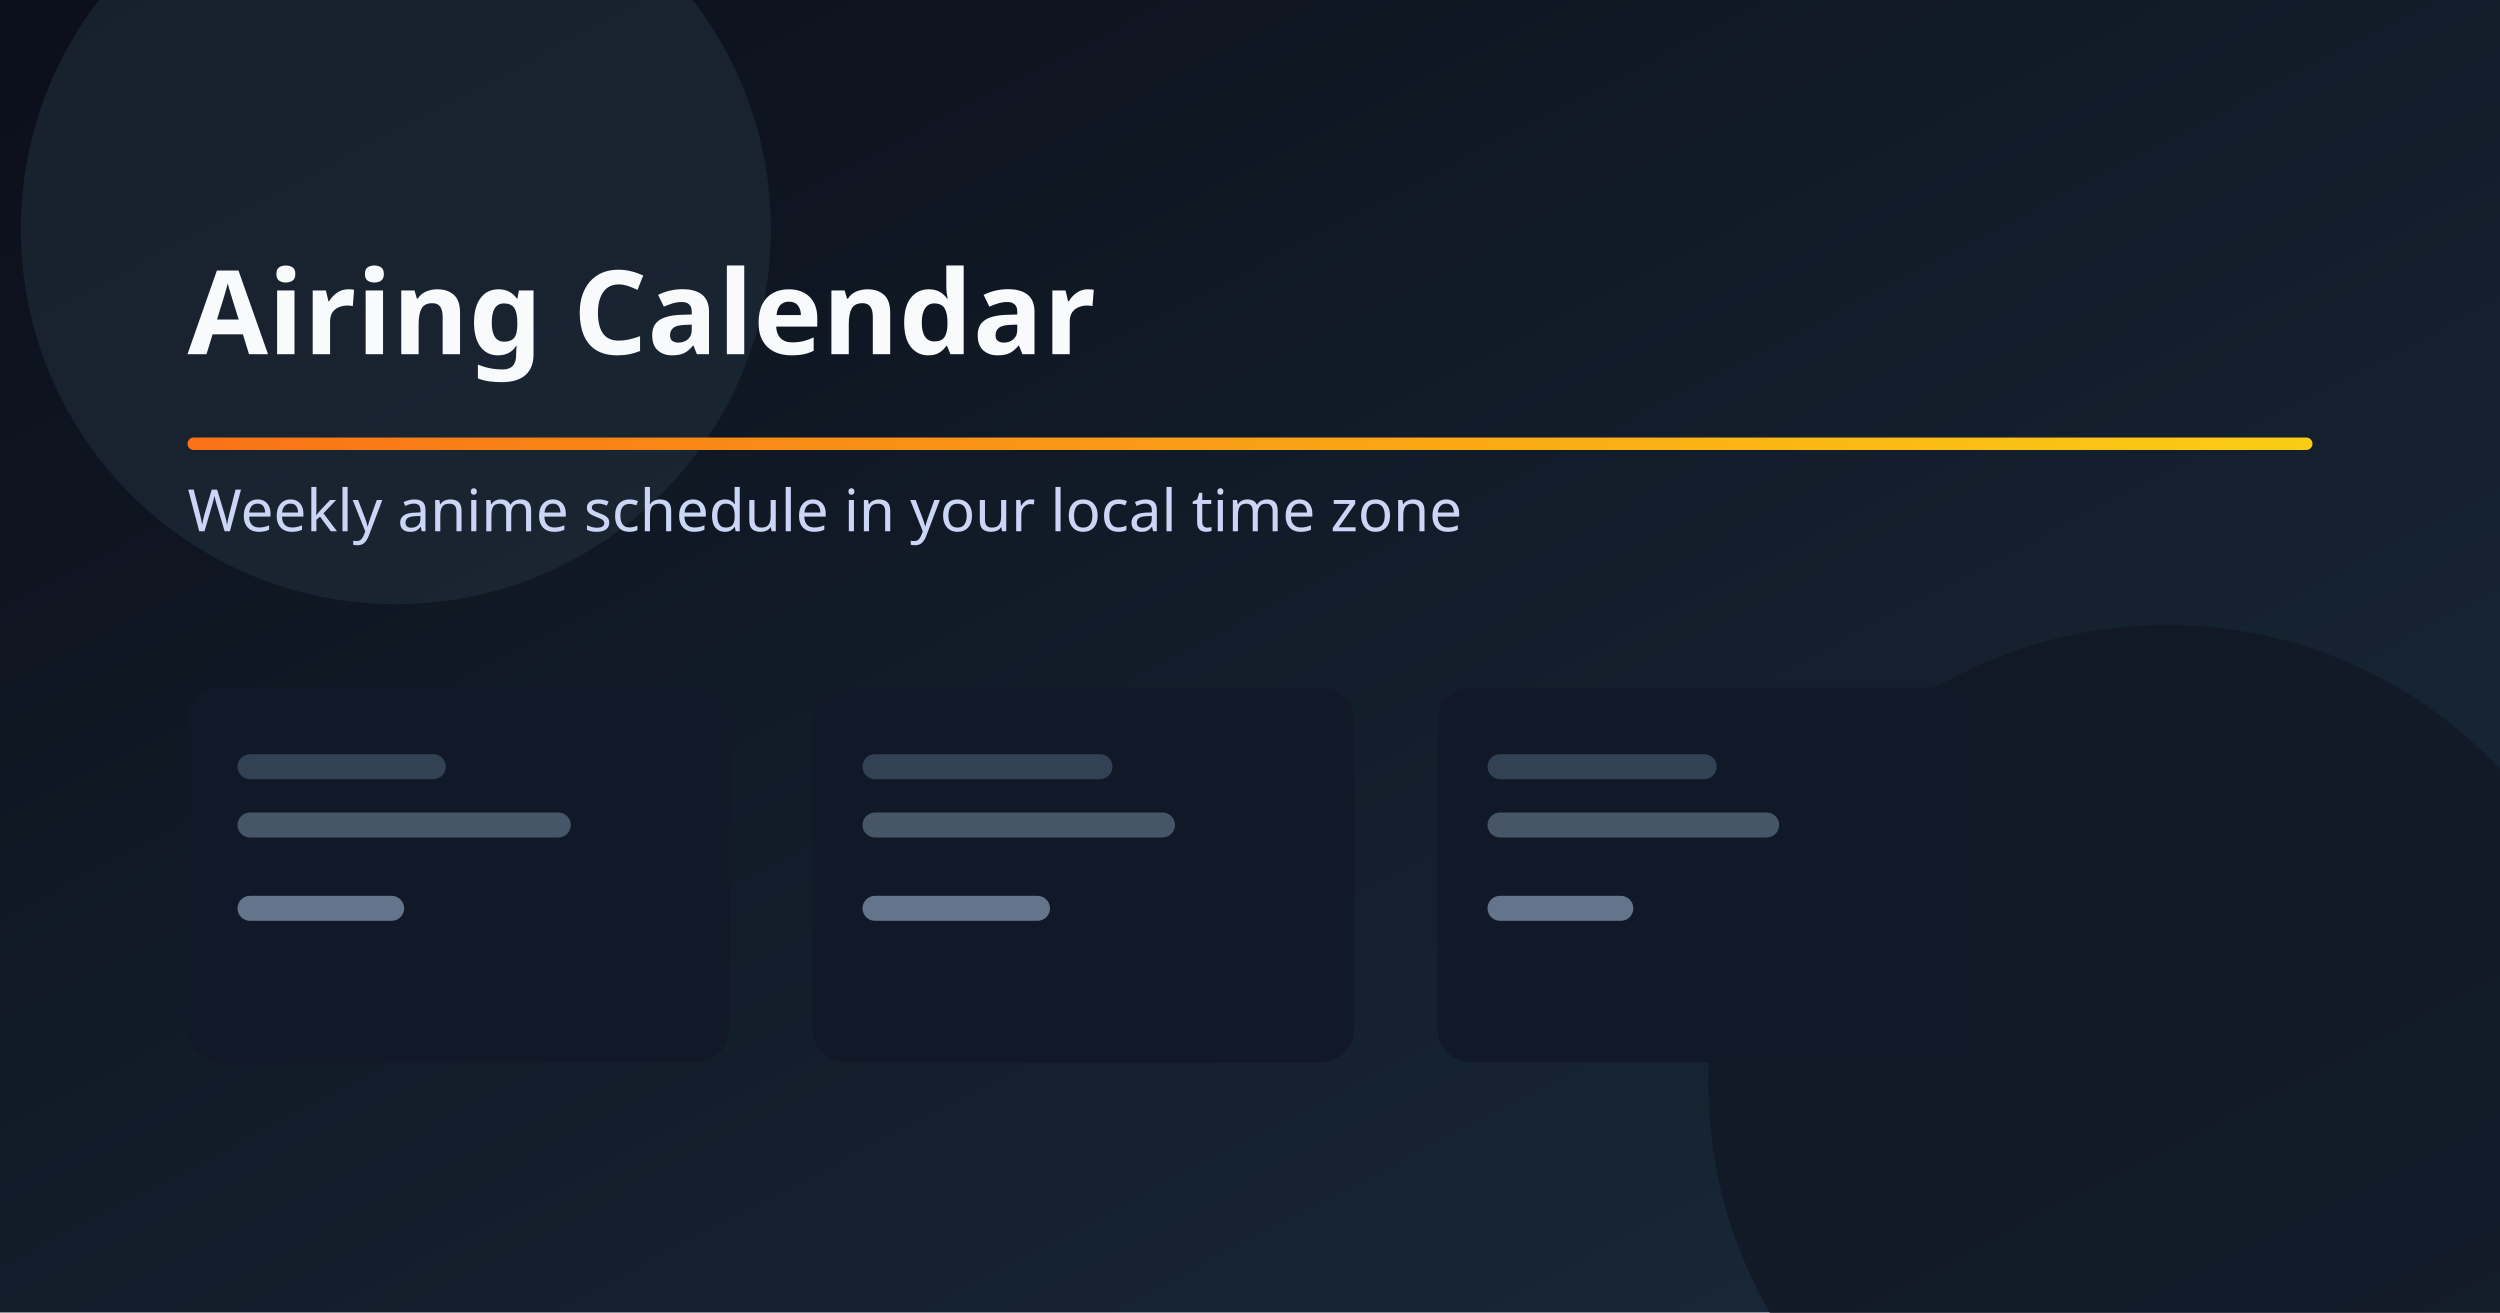
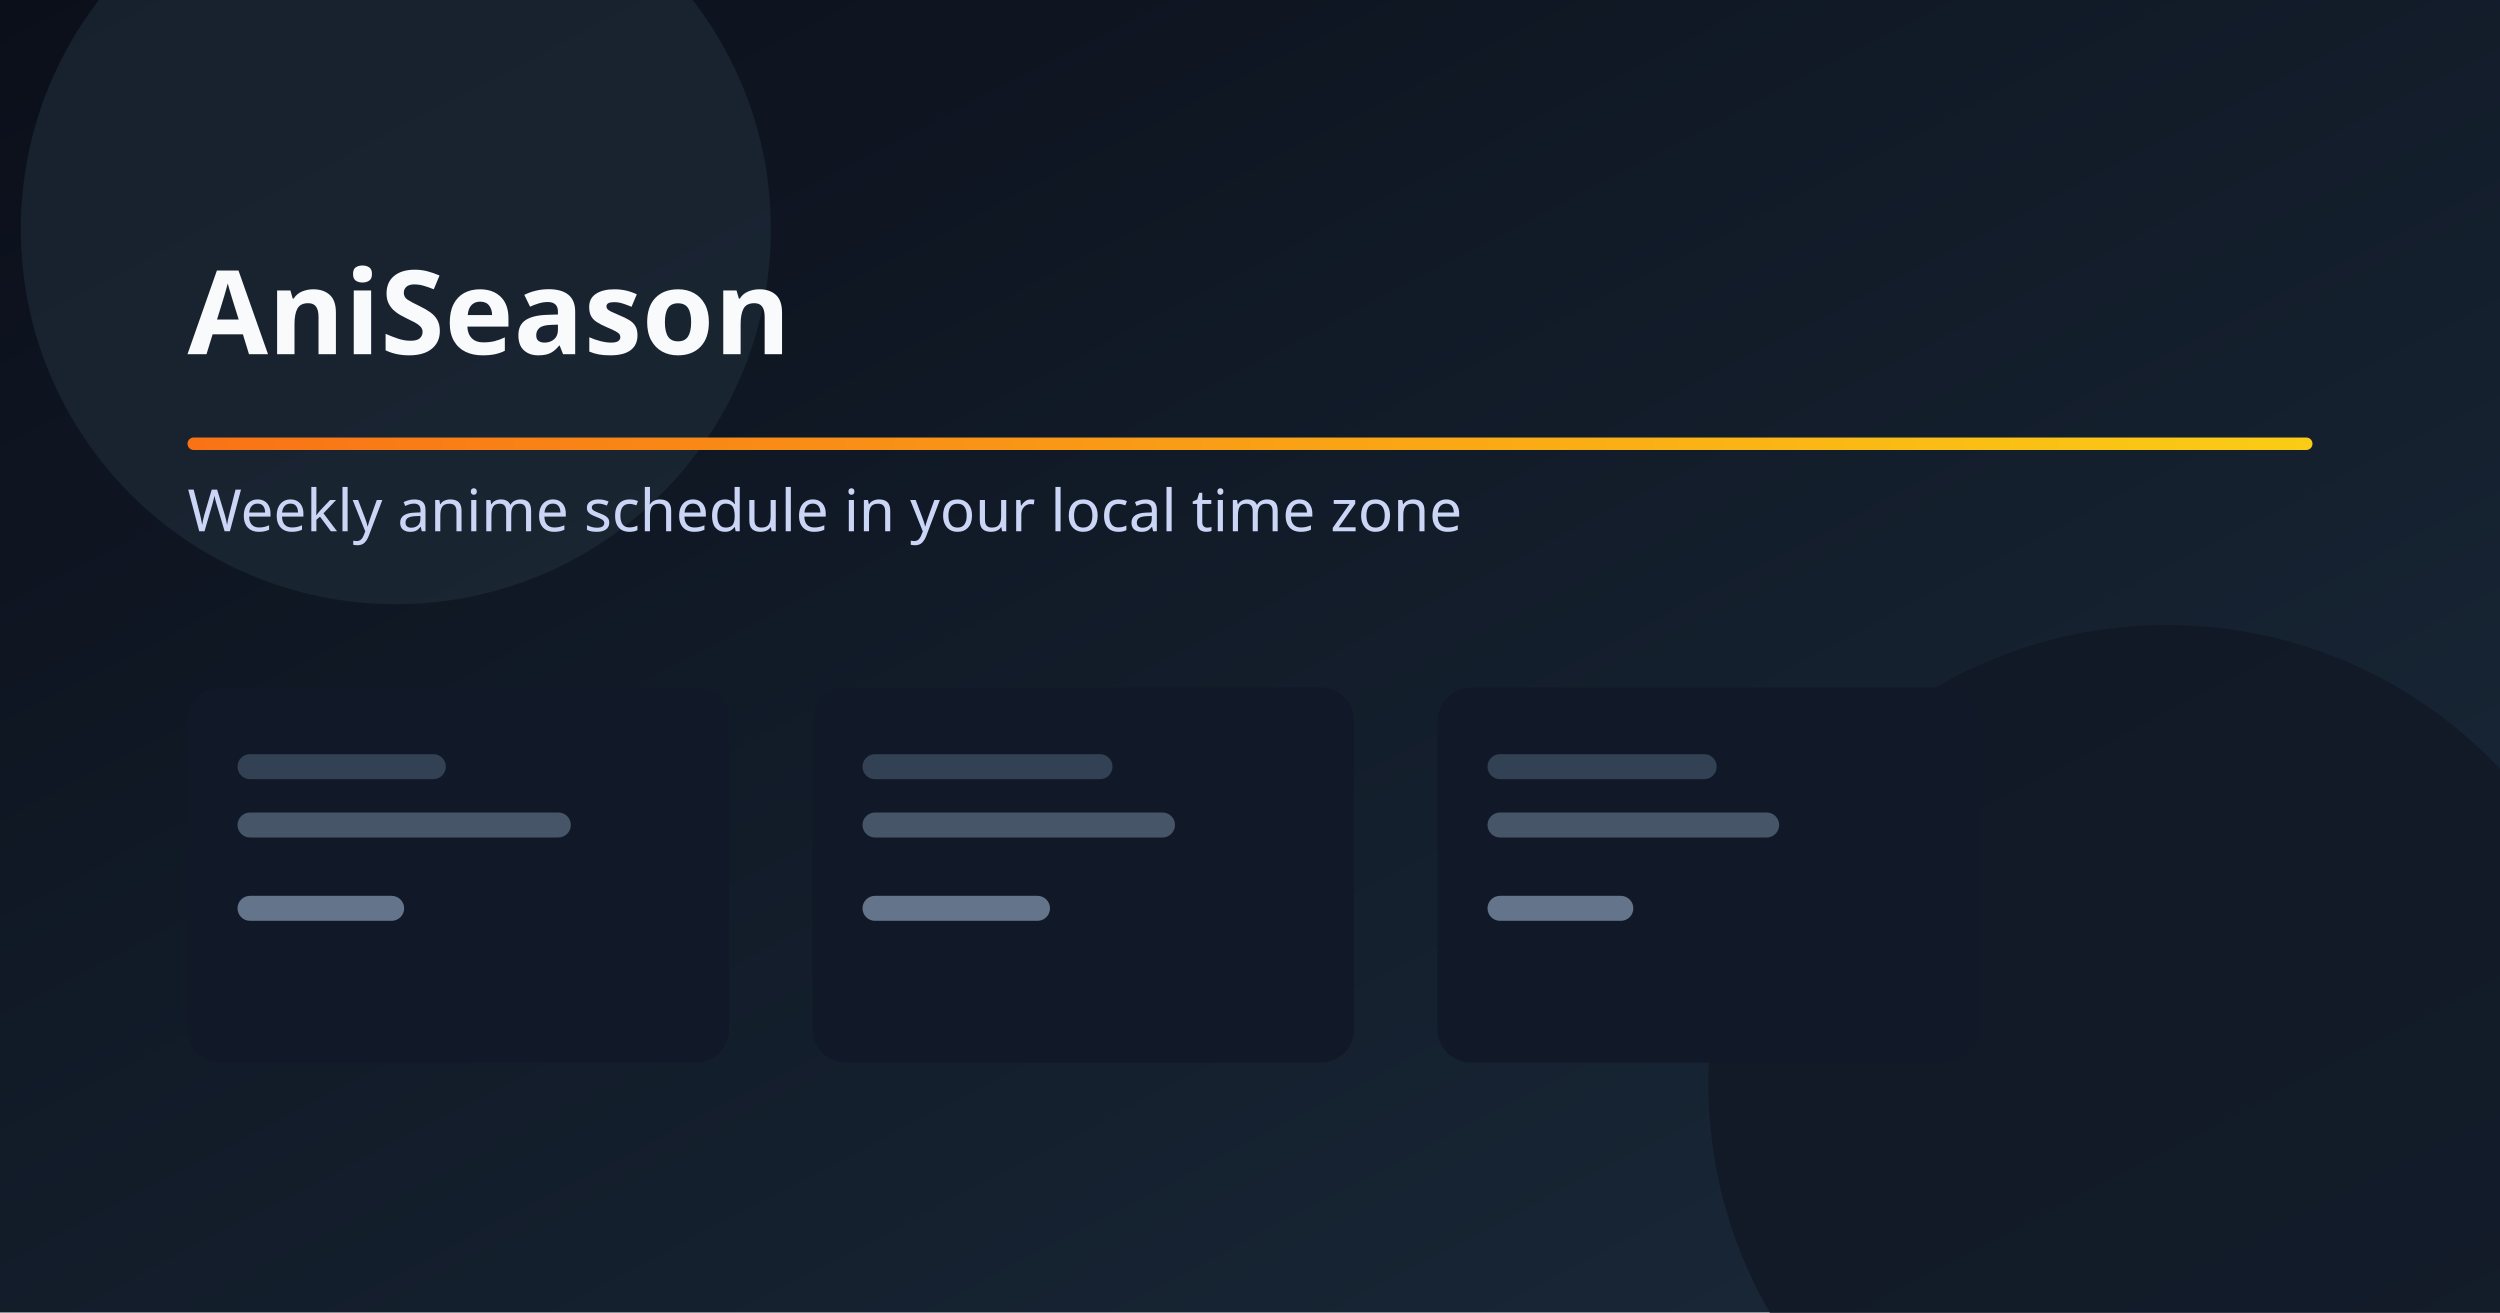
<svg xmlns="http://www.w3.org/2000/svg" width="1200" height="630" viewBox="0 0 1200 630" fill="none">
  <defs>
    <linearGradient id="bg" x1="0" y1="0" x2="1" y2="1">
      <stop offset="0%" stop-color="#0B0F1A" />
      <stop offset="100%" stop-color="#1A2A3A" />
    </linearGradient>
    <linearGradient id="accent" x1="0" y1="0" x2="1" y2="0">
      <stop offset="0%" stop-color="#F97316" />
      <stop offset="100%" stop-color="#FACC15" />
    </linearGradient>
  </defs>
  <rect width="1200" height="630" fill="url(#bg)" />
  <circle cx="190" cy="110" r="180" fill="#1F2D3A" opacity="0.6" />
  <circle cx="1040" cy="520" r="220" fill="#101622" opacity="0.7" />
  <rect x="90" y="210" width="1020" height="6" rx="3" fill="url(#accent)" />
-   <text x="90" y="170" fill="#F8FAFC" font-size="56" font-family="sans-serif" font-weight="700">Airing Calendar</text>
+   <text x="90" y="170" fill="#F8FAFC" font-size="56" font-family="sans-serif" font-weight="700">AniSeason</text>
  <text x="90" y="255" fill="#CBD5F5" font-size="28" font-family="sans-serif" font-weight="500">
    Weekly anime schedule in your local time zone
  </text>
  <g transform="translate(90 330)">
    <rect width="260" height="180" rx="16" fill="#111827" />
    <rect x="24" y="32" width="100" height="12" rx="6" fill="#334155" />
    <rect x="24" y="60" width="160" height="12" rx="6" fill="#475569" />
    <rect x="24" y="100" width="80" height="12" rx="6" fill="#64748B" />
  </g>
  <g transform="translate(390 330)">
    <rect width="260" height="180" rx="16" fill="#111827" />
    <rect x="24" y="32" width="120" height="12" rx="6" fill="#334155" />
    <rect x="24" y="60" width="150" height="12" rx="6" fill="#475569" />
    <rect x="24" y="100" width="90" height="12" rx="6" fill="#64748B" />
  </g>
  <g transform="translate(690 330)">
    <rect width="260" height="180" rx="16" fill="#111827" />
    <rect x="24" y="32" width="110" height="12" rx="6" fill="#334155" />
    <rect x="24" y="60" width="140" height="12" rx="6" fill="#475569" />
    <rect x="24" y="100" width="70" height="12" rx="6" fill="#64748B" />
  </g>
</svg>
